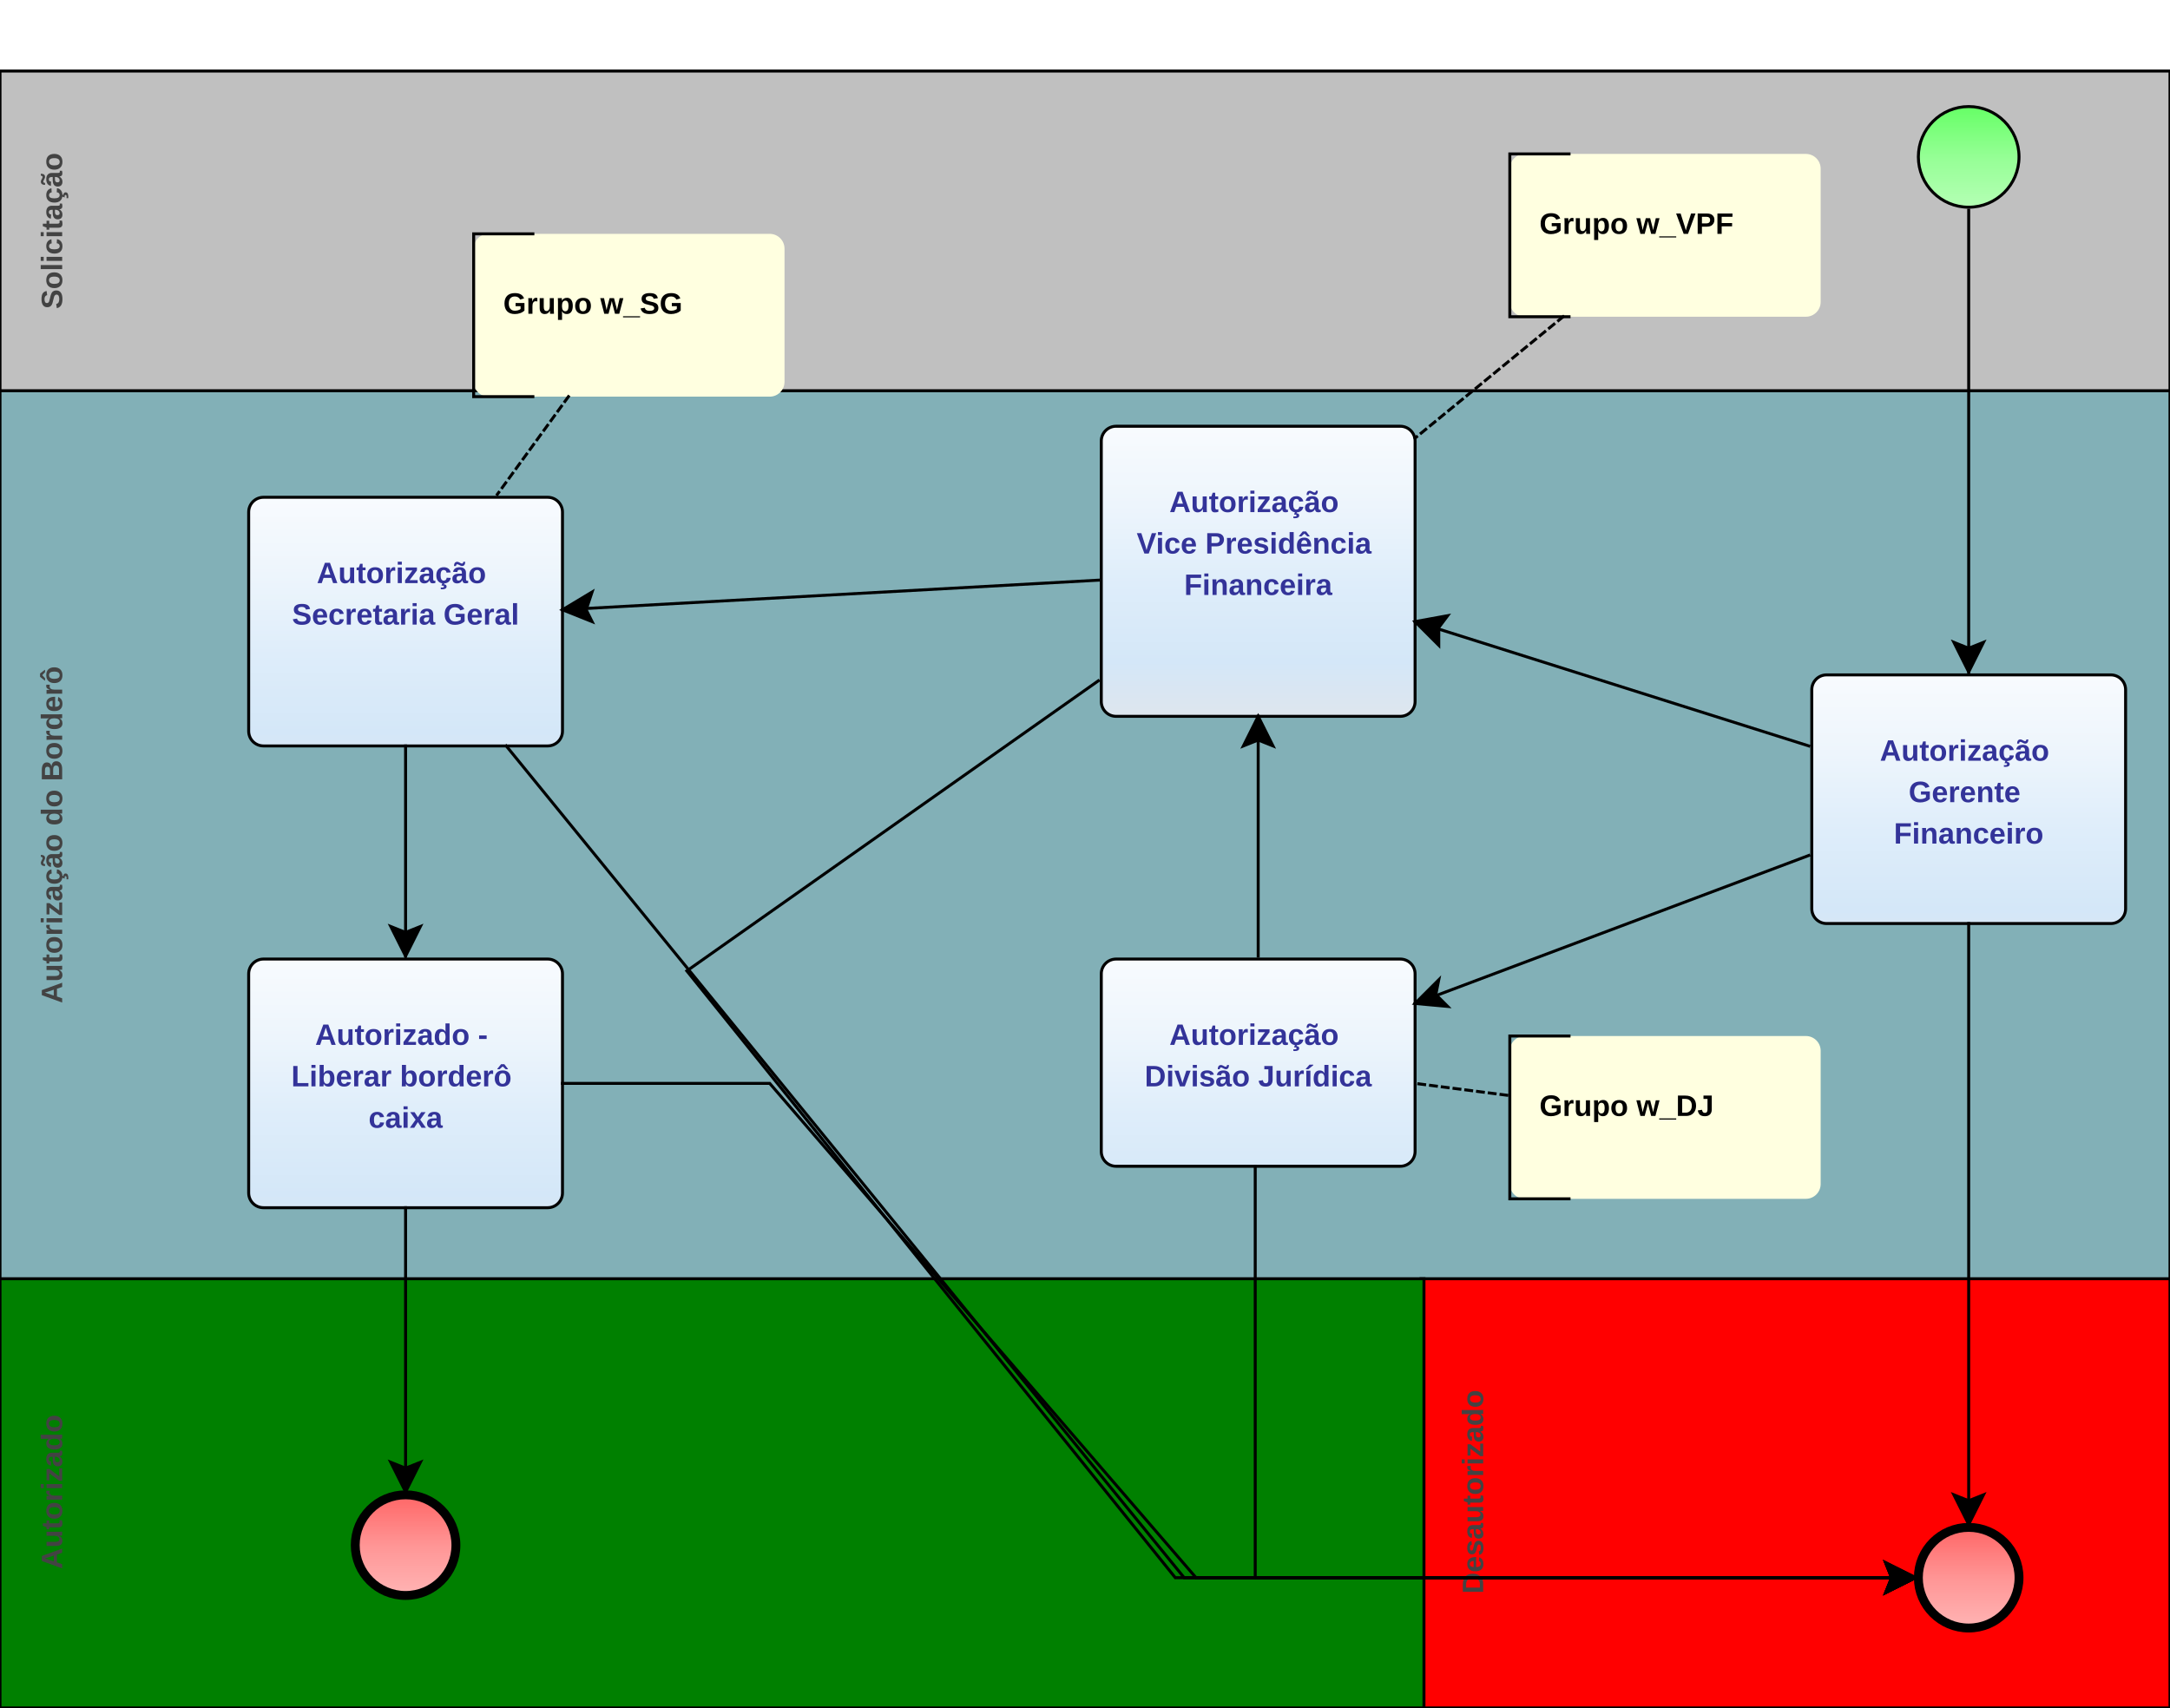
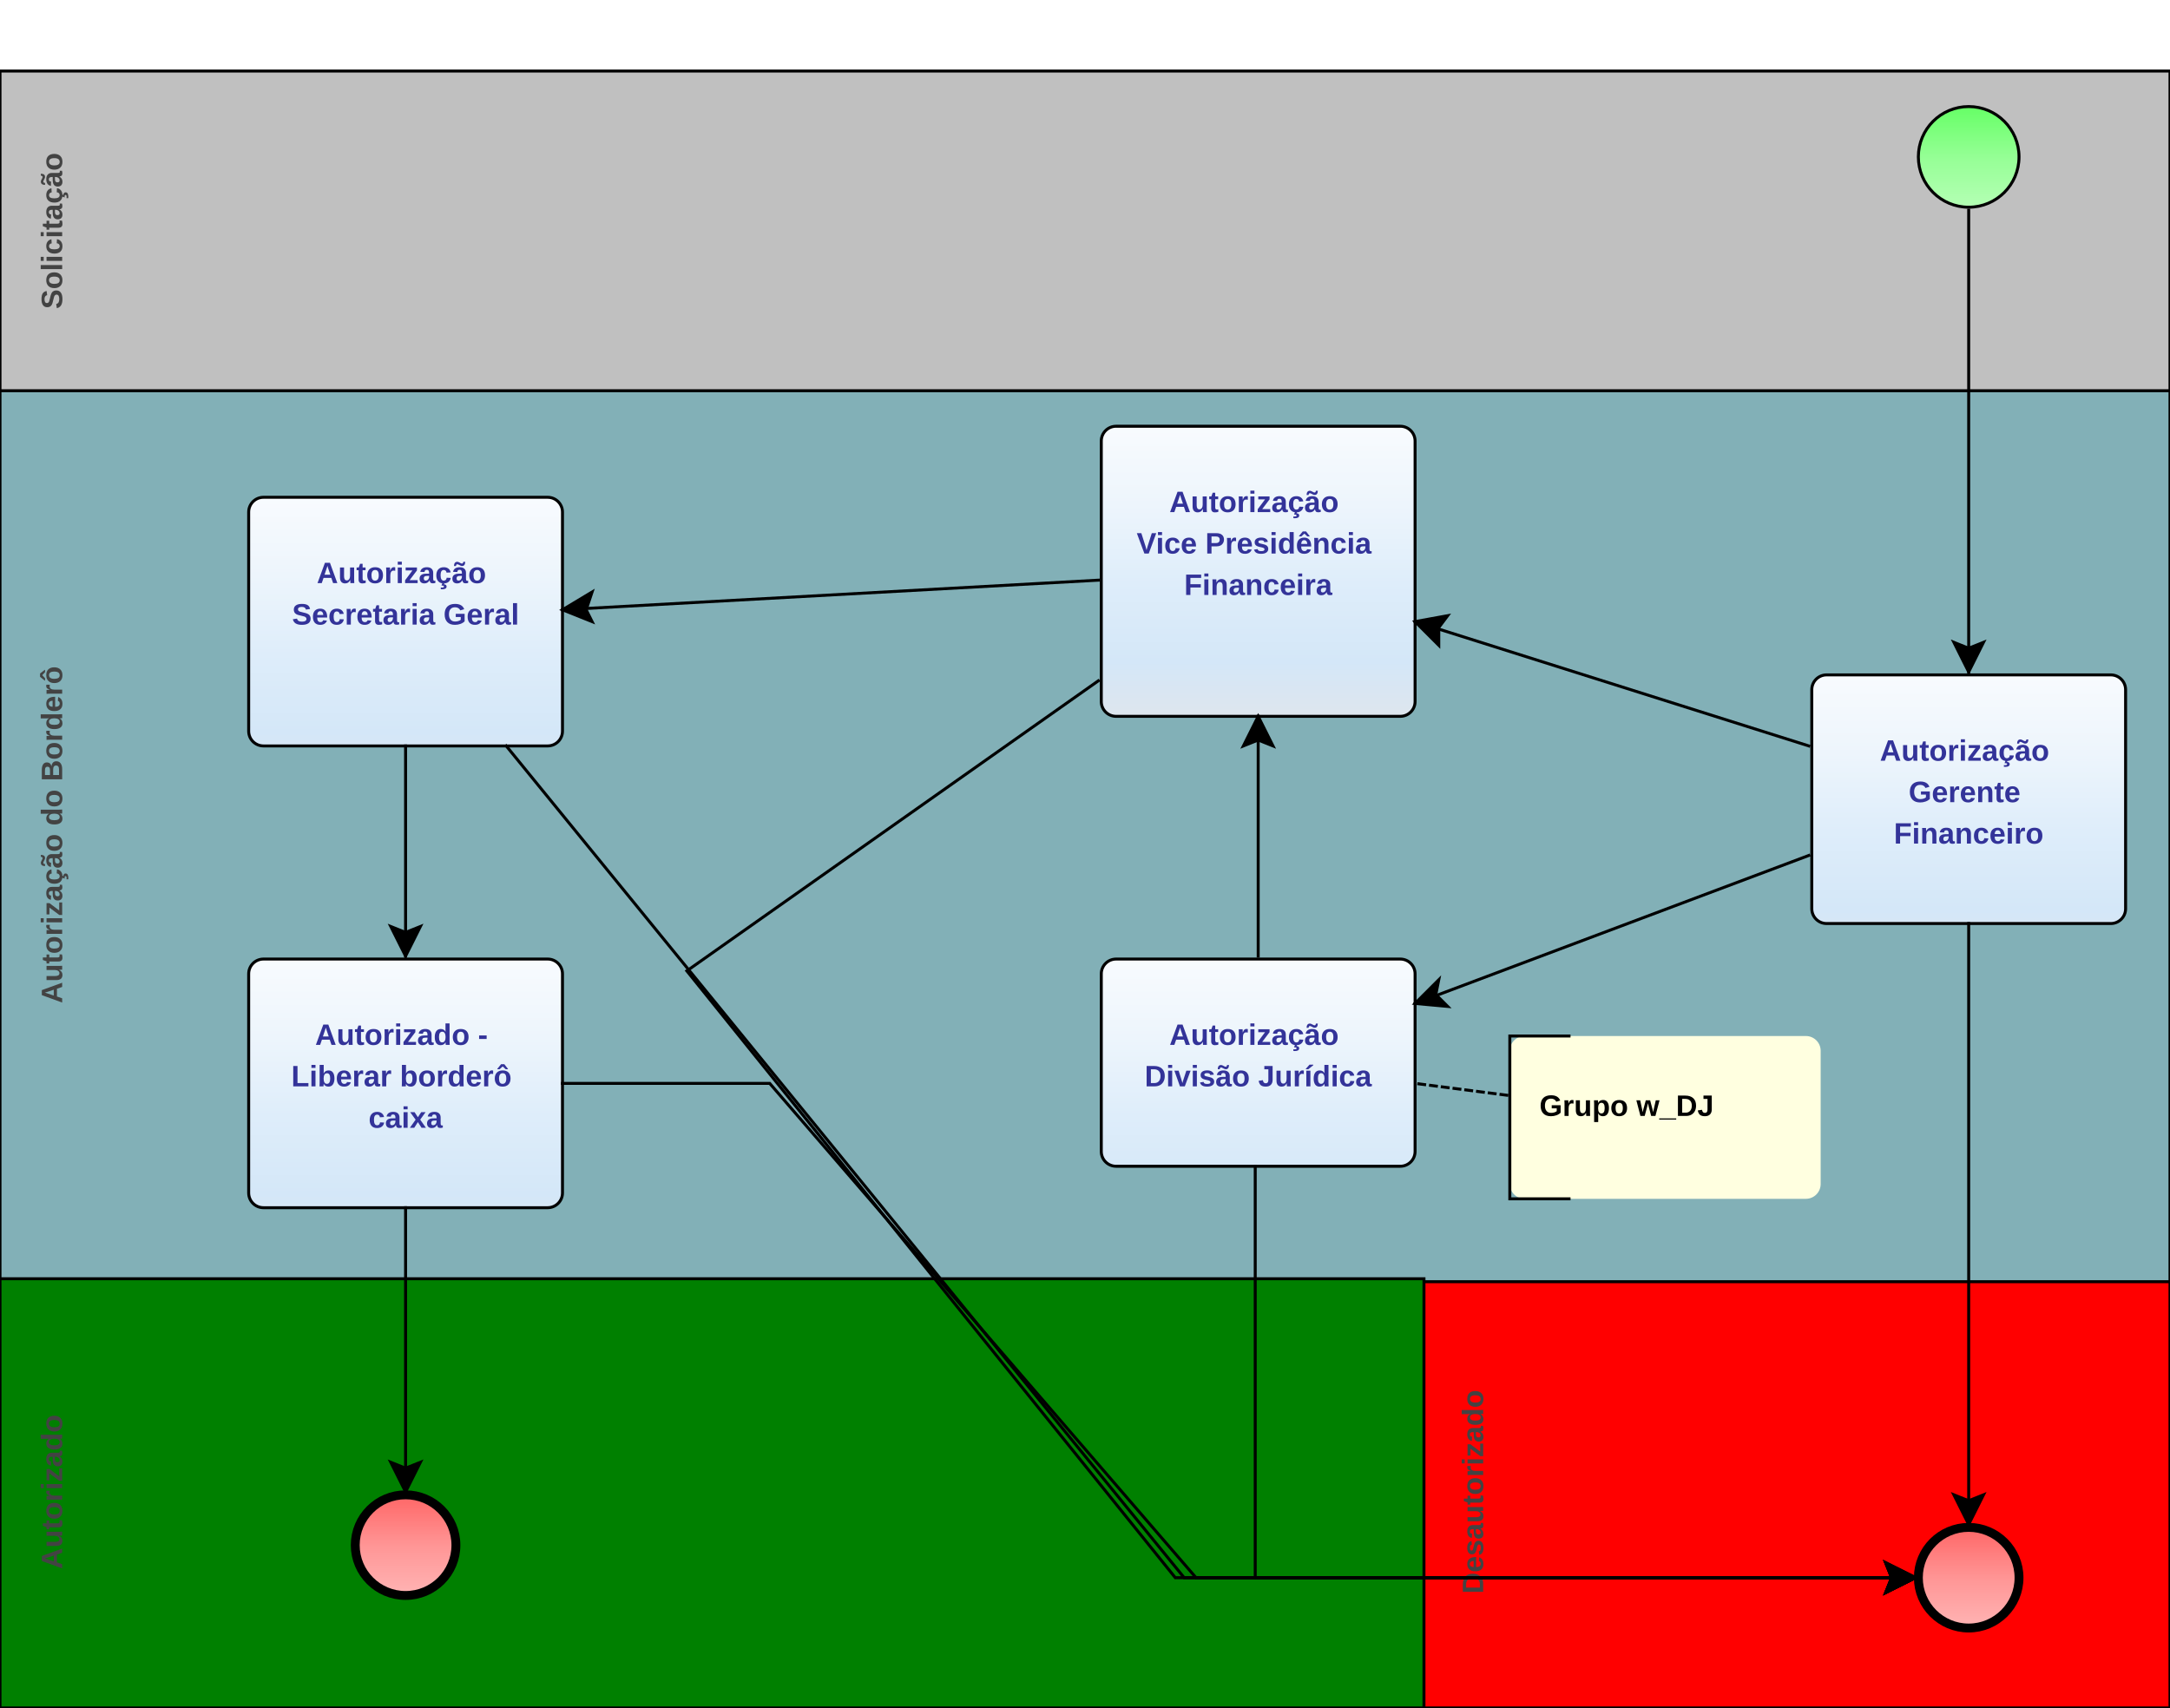
<svg xmlns="http://www.w3.org/2000/svg" xmlns:xlink="http://www.w3.org/1999/xlink" style="stroke-dasharray:none; shape-rendering:auto; font-family:'Arial'; text-rendering:auto; fill-opacity:1; color-interpolation:auto; color-rendering:auto; font-size:12; fill:black; stroke:black; image-rendering:auto; stroke-miterlimit:10; stroke-linecap:square; stroke-linejoin:miter; font-style:normal; stroke-width:1; stroke-dashoffset:0; font-weight:normal; stroke-opacity:1;" contentScriptType="text/ecmascript" preserveAspectRatio="xMidYMid meet" zoomAndPan="magnify" version="1.0" contentStyleType="text/css" xml:xlink="http://www.w3.org/1999/xlink" width="733" height="577">
+   <rect x="480" y="432" width="253" height="145" ry="0" rx="0" style="stroke:#000000; fill:#FF0000" />
+   <g componentSequence="2">
+     <text x="-504" y="487" transform="rotate(270)" text-anchor="middle" style="font-weight:bold;font-size:10px;stroke:none; fill:#434343">
+       <tspan dy="14" x="-504">Desautorizado</tspan>
+     </text>
+   </g>
  <rect x="0" y="24" width="733" height="109" ry="0" rx="0" style="stroke:#000000; fill:#C0C0C0" />
  <g componentSequence="4">
    <text x="-78" y="7" transform="rotate(270)" text-anchor="middle" style="font-weight:bold;font-size:10px;stroke:none; fill:#434343">
      <tspan dy="14" x="-78">Solicitação</tspan>
    </text>
  </g>
  <rect x="0" y="132" width="733" height="301" ry="0" rx="0" style="stroke:#000000; fill:#82B0B7" />
  <g componentSequence="3">
    <text x="-282" y="7" transform="rotate(270)" text-anchor="middle" style="font-weight:bold;font-size:10px;stroke:none; fill:#434343">
      <tspan dy="14" x="-282">Autorização do Borderô</tspan>
    </text>
  </g>
-   <rect x="480" y="432" width="253" height="145" ry="0" rx="0" style="stroke:#000000; fill:#FF0000" />
-   <g componentSequence="2">
-     <text x="-504" y="487" transform="rotate(270)" text-anchor="middle" style="font-weight:bold;font-size:10px;stroke:none; fill:#434343">
-       <tspan dy="14" x="-504">Desautorizado</tspan>
-     </text>
-   </g>
  <rect x="0" y="432" width="481" height="145" ry="0" rx="0" style="stroke:#000000; fill:#008000" />
  <g componentSequence="1">
    <text x="-504" y="7" transform="rotate(270)" text-anchor="middle" style="font-weight:bold;font-size:10px;stroke:none; fill:#434343">
      <tspan dy="14" x="-504">Autorizado</tspan>
    </text>
  </g>
  <g sequence="1">
-     <rect x="612" y="228" width="106" height="84" ry="5" rx="5" style="fill:url(#linearGradientF8FBFEEDF5FCDEEDFAD4E7F8E2E5E9_1671651472);" stroke="191970" />
+     <rect x="612" y="228" width="106" height="84" ry="5" rx="5" style="fill:url(#linearGradientF8FBFEEDF5FCDEEDFAD4E7F8E2E5E9_591215137);" stroke="191970" />
  </g>
  <g componentSequence="1">
    <text x="665" y="243" text-anchor="middle" style="font-weight:bold;font-size:10px;stroke:none; fill:#333399">
      <tspan dy="14" x="665">Autorização</tspan>
      <tspan dy="14" x="665">Gerente</tspan>
      <tspan dy="14" x="665">Financeiro</tspan>
    </text>
  </g>
  <g sequence="5">
-     <ellipse cx="665" cy="53" rx="17" ry="17" stroke-width="1" style="fill:url(#linearGradient66FF6696FF96B6FFB6_1835303572);" stroke="336633" />
+     <ellipse cx="665" cy="53" rx="17" ry="17" stroke-width="1" style="fill:url(#linearGradient66FF6696FF96B6FFB6_771407926);" stroke="336633" />
  </g>
  <g sequence="7">
-     <ellipse cx="137" cy="522" rx="17" ry="17" stroke-width="3" style="fill:url(#linearGradientFF6666FF9696FFB6B6_1767574496);" stroke="993333" />
+     <ellipse cx="137" cy="522" rx="17" ry="17" stroke-width="3" style="fill:url(#linearGradientFF6666FF9696FFB6B6_700797265);" stroke="993333" />
  </g>
  <g sequence="10">
-     <ellipse cx="665" cy="533" rx="17" ry="17" stroke-width="3" style="fill:url(#linearGradientFF6666FF9696FFB6B6_744065199);" stroke="993333" />
+     <ellipse cx="665" cy="533" rx="17" ry="17" stroke-width="3" style="fill:url(#linearGradientFF6666FF9696FFB6B6_1825032717);" stroke="993333" />
  </g>
  <g sequence="12">
-     <rect x="372" y="144" width="106" height="98" ry="5" rx="5" style="fill:url(#linearGradientF8FBFEEDF5FCDEEDFAD4E7F8E2E5E9_1409731156);" stroke="191970" />
+     <rect x="372" y="144" width="106" height="98" ry="5" rx="5" style="fill:url(#linearGradientF8FBFEEDF5FCDEEDFAD4E7F8E2E5E9_652282246);" stroke="191970" />
  </g>
  <g componentSequence="12">
    <text x="425" y="159" text-anchor="middle" style="font-weight:bold;font-size:10px;stroke:none; fill:#333399">
      <tspan dy="14" x="425">Autorização</tspan>
      <tspan dy="14" x="425">Vice Presidência</tspan>
      <tspan dy="14" x="425">Financeira</tspan>
    </text>
  </g>
  <g sequence="14">
-     <rect x="84" y="168" width="106" height="84" ry="5" rx="5" style="fill:url(#linearGradientF8FBFEEDF5FCDEEDFAD4E7F8E2E5E9_490701410);" stroke="191970" />
+     <rect x="84" y="168" width="106" height="84" ry="5" rx="5" style="fill:url(#linearGradientF8FBFEEDF5FCDEEDFAD4E7F8E2E5E9_1566672412);" stroke="191970" />
  </g>
  <g componentSequence="14">
    <text x="137" y="183" text-anchor="middle" style="font-weight:bold;font-size:10px;stroke:none; fill:#333399">
      <tspan dy="14" x="137">Autorização</tspan>
      <tspan dy="14" x="137">Secretaria Geral</tspan>
    </text>
  </g>
  <g sequence="22">
-     <rect x="372" y="324" width="106" height="70" ry="5" rx="5" style="fill:url(#linearGradientF8FBFEEDF5FCDEEDFAD4E7F8E2E5E9_747281966);" stroke="191970" />
+     <rect x="372" y="324" width="106" height="70" ry="5" rx="5" style="fill:url(#linearGradientF8FBFEEDF5FCDEEDFAD4E7F8E2E5E9_1588403000);" stroke="191970" />
  </g>
  <g componentSequence="22">
    <text x="425" y="339" text-anchor="middle" style="font-weight:bold;font-size:10px;stroke:none; fill:#333399">
      <tspan dy="14" x="425">Autorização</tspan>
      <tspan dy="14" x="425">Divisão Jurídica</tspan>
    </text>
  </g>
  <g sequence="29">
-     <rect x="84" y="324" width="106" height="84" ry="5" rx="5" style="fill:url(#linearGradientF8FBFEEDF5FCDEEDFAD4E7F8E2E5E9_1282832352);" stroke="191970" />
+     <rect x="84" y="324" width="106" height="84" ry="5" rx="5" style="fill:url(#linearGradientF8FBFEEDF5FCDEEDFAD4E7F8E2E5E9_216544578);" stroke="191970" />
  </g>
  <g componentSequence="29">
    <text x="137" y="339" text-anchor="middle" style="font-weight:bold;font-size:10px;stroke:none; fill:#333399">
      <tspan dy="14" x="137">Autorizado -</tspan>
      <tspan dy="14" x="137">Liberar borderô</tspan>
      <tspan dy="14" x="137">caixa</tspan>
    </text>
  </g>
-   <rect x="510" y="52" width="105" height="55" ry="5" rx="5" style="stroke:none; fill:#FFFFE0" />
-   <g componentSequence="32">
-     <text x="520" y="65" text-anchor="left" style="font-weight:bold;font-size:10px;stroke:none; fill:#000000">
-       <tspan dy="14" x="520">Grupo w_VPF</tspan>
-     </text>
-   </g>
-   <path style="fill:none; stroke-width:1; stroke:#000000;" d="M530.0 52.0 L510.0 52.0 L510.0 107.0 L530.0 107.0" />
  <rect x="510" y="350" width="105" height="55" ry="5" rx="5" style="stroke:none; fill:#FFFFE0" />
  <g componentSequence="34">
    <text x="520" y="363" text-anchor="left" style="font-weight:bold;font-size:10px;stroke:none; fill:#000000">
      <tspan dy="14" x="520">Grupo w_DJ</tspan>
    </text>
  </g>
  <path style="fill:none; stroke-width:1; stroke:#000000;" d="M530.0 350.0 L510.0 350.0 L510.0 405.0 L530.0 405.0" />
-   <rect x="160" y="79" width="105" height="55" ry="5" rx="5" style="stroke:none; fill:#FFFFE0" />
-   <g componentSequence="36">
-     <text x="170" y="92" text-anchor="left" style="font-weight:bold;font-size:10px;stroke:none; fill:#000000">
-       <tspan dy="14" x="170">Grupo w_SG</tspan>
-     </text>
-   </g>
-   <path style="fill:none; stroke-width:1; stroke:#000000;" d="M180.0 79.0 L160.0 79.0 L160.0 134.0 L180.0 134.0" />
  <g componentSequence="9">
    <text x="675" y="149" style="font-size:10px;font-weight:none;stroke:none; fill:#333399" text-anchor="left" />
  </g>
  <g componentSequence="15">
    <text x="291" y="201" style="font-size:10px;font-weight:none;stroke:none; fill:#333399" text-anchor="left" />
  </g>
  <g componentSequence="16">
    <text x="350" y="462" style="font-size:10px;font-weight:none;stroke:none; fill:#333399" text-anchor="left" />
  </g>
  <g componentSequence="25">
    <text x="555" y="231" style="font-size:10px;font-weight:none;stroke:none; fill:#333399" text-anchor="left" />
  </g>
  <g componentSequence="26">
    <text x="555" y="314" style="font-size:10px;font-weight:none;stroke:none; fill:#333399" text-anchor="left" />
  </g>
  <g componentSequence="27">
    <text x="476" y="533" style="font-size:10px;font-weight:none;stroke:none; fill:#333399" text-anchor="left" />
  </g>
  <g componentSequence="28">
    <text x="435" y="283" style="font-size:10px;font-weight:none;stroke:none; fill:#333399" text-anchor="left" />
  </g>
  <g componentSequence="30">
    <text x="147" y="456" style="font-size:10px;font-weight:none;stroke:none; fill:#333399" text-anchor="left" />
  </g>
  <g componentSequence="31">
    <text x="147" y="288" style="font-size:10px;font-weight:none;stroke:none; fill:#333399" text-anchor="left" />
  </g>
  <g componentSequence="42">
    <text x="398" y="515" style="font-size:10px;font-weight:none;stroke:none; fill:#333399" text-anchor="left" />
  </g>
  <g componentSequence="43">
    <text x="675" y="414" style="font-size:10px;font-weight:none;stroke:none; fill:#333399" text-anchor="left" />
  </g>
  <g componentSequence="44">
    <text x="374" y="488" style="font-size:10px;font-weight:none;stroke:none; fill:#333399" text-anchor="left" />
  </g>
-   <g componentSequence="33">
-     <text x="513" y="128" style="font-size:10px;font-weight:none;stroke:none; fill:#333399" text-anchor="left" />
-   </g>
  <g componentSequence="35">
    <text x="504" y="368" style="font-size:10px;font-weight:none;stroke:none; fill:#333399" text-anchor="left" />
-   </g>
-   <g componentSequence="37">
-     <text x="190" y="151" style="font-size:10px;font-weight:none;stroke:none; fill:#333399" text-anchor="left" />
  </g>
  <path style="fill:none; stroke:#000000;stroke-width:1" d="M611.0 252.0 L478.0 210.0" />
  <polygon style="fill:#000000; stroke:#000000;" points=" 486 218 478 210 489 208 486 212" />
  <path style="fill:none; stroke:#000000;stroke-width:1" d="M611.0 289.0 L478.0 339.0" />
  <polygon style="fill:#000000; stroke:#000000;" points=" 489 340 478 339 486 331 485 336" />
  <path style="fill:none; stroke:#000000;stroke-width:1" d="M665.0 312.0 L665.0 515.0" />
  <polygon style="fill:#000000; stroke:#000000;" points=" 670 505 665 515 660 505 665 507" />
  <path style="fill:none; stroke:#000000;stroke-width:1" d="M665.0 71.0 L665.0 227.0" />
  <polygon style="fill:#000000; stroke:#000000;" points=" 670 217 665 227 660 217 665 219" />
  <path style="fill:none; stroke:#000000;stroke-width:1" d="M137.0 408.0 L137.0 504.0" />
  <polygon style="fill:#000000; stroke:#000000;" points=" 142 494 137 504 132 494 137 496" />
  <path style="fill:none; stroke:#000000;stroke-width:1" d="M371.0 230.0 L232.0 328.0 L397.0 533.0 L647.0 533.0" />
  <polygon style="fill:#000000; stroke:#000000;" points=" 637 528 647 533 637 538 639 533" />
  <path style="fill:none; stroke:#000000;stroke-width:1" d="M424.0 394.0 L424.0 533.0 L475.0 533.0 L647.0 533.0" />
  <polygon style="fill:#000000; stroke:#000000;" points=" 637 528 647 533 637 538 639 533" />
  <path style="fill:none; stroke:#000000;stroke-width:1" d="M190.0 366.0 L260.0 366.0 L404.0 533.0 L647.0 533.0" />
  <polygon style="fill:#000000; stroke:#000000;" points=" 637 528 647 533 637 538 639 533" />
  <path style="fill:none; stroke:#000000;stroke-width:1" d="M171.0 252.0 L400.0 533.0 L647.0 533.0" />
  <polygon style="fill:#000000; stroke:#000000;" points=" 637 528 647 533 637 538 639 533" />
  <path style="fill:none; stroke:#000000;stroke-width:1" d="M371.0 196.0 L190.0 206.0" />
  <polygon style="fill:#000000; stroke:#000000;" points=" 200 210 190 206 200 200 198 206" />
  <path style="fill:none; stroke:#000000;stroke-width:1" d="M425.0 323.0 L425.0 242.0" />
  <polygon style="fill:#000000; stroke:#000000;" points=" 420 252 425 242 430 252 425 250" />
-   <path style="fill:none; stroke:#000000;stroke-dasharray:2" d="M528.0 107.0 L478.0 148.0" />
  <path style="fill:none; stroke:#000000;stroke-width:1" d="M137.0 252.0 L137.0 323.0" />
  <polygon style="fill:#000000; stroke:#000000;" points=" 142 313 137 323 132 313 137 315" />
-   <path style="fill:none; stroke:#000000;stroke-dasharray:2" d="M192.0 134.0 L168.0 167.0" />
  <path style="fill:none; stroke:#000000;stroke-dasharray:2" d="M509.0 370.0 L478.0 366.0" />
  <defs>
-     <linearGradient xlink:href="#linearGradientF8FBFEEDF5FCDEEDFAD4E7F8E2E5E9" id="linearGradientF8FBFEEDF5FCDEEDFAD4E7F8E2E5E9_1671651472" x1="0" y1="228.0" x2="0" y2="334.0" gradientUnits="userSpaceOnUse" xlink:type="simple" xlink:actuate="onLoad" xlink:show="other" />
+     <linearGradient xlink:href="#linearGradientF8FBFEEDF5FCDEEDFAD4E7F8E2E5E9" id="linearGradientF8FBFEEDF5FCDEEDFAD4E7F8E2E5E9_591215137" x1="0" y1="228.0" x2="0" y2="334.0" gradientUnits="userSpaceOnUse" xlink:type="simple" xlink:actuate="onLoad" xlink:show="other" />
    <linearGradient id="linearGradientF8FBFEEDF5FCDEEDFAD4E7F8E2E5E9">
      <stop style="stop-color:#F8FBFE;stop-opacity:1;" offset="0.0" id="stopF8FBFE" />
      <stop style="stop-color:#EDF5FC;stop-opacity:1;" offset="0.25" id="stopEDF5FC" />
      <stop style="stop-color:#DEEDFA;stop-opacity:1;" offset="0.5" id="stopDEEDFA" />
      <stop style="stop-color:#D4E7F8;stop-opacity:1;" offset="0.75" id="stopD4E7F8" />
      <stop style="stop-color:#E2E5E9;stop-opacity:1;" offset="1.0" id="stopE2E5E9" />
    </linearGradient>
-     <linearGradient xlink:href="#linearGradient66FF6696FF96B6FFB6" id="linearGradient66FF6696FF96B6FFB6_1835303572" x1="0" y1="36.0" x2="0" y2="71.0" gradientUnits="userSpaceOnUse" xlink:type="simple" xlink:actuate="onLoad" xlink:show="other" />
+     <linearGradient xlink:href="#linearGradient66FF6696FF96B6FFB6" id="linearGradient66FF6696FF96B6FFB6_771407926" x1="0" y1="36.0" x2="0" y2="71.0" gradientUnits="userSpaceOnUse" xlink:type="simple" xlink:actuate="onLoad" xlink:show="other" />
    <linearGradient id="linearGradient66FF6696FF96B6FFB6">
      <stop style="stop-color:#66FF66;stop-opacity:1;" offset="0.0" id="stop66FF66" />
      <stop style="stop-color:#96FF96;stop-opacity:1;" offset="0.5" id="stop96FF96" />
      <stop style="stop-color:#B6FFB6;stop-opacity:1;" offset="1.0" id="stopB6FFB6" />
    </linearGradient>
-     <linearGradient xlink:href="#linearGradientFF6666FF9696FFB6B6" id="linearGradientFF6666FF9696FFB6B6_1767574496" x1="0" y1="505.0" x2="0" y2="540.0" gradientUnits="userSpaceOnUse" xlink:type="simple" xlink:actuate="onLoad" xlink:show="other" />
+     <linearGradient xlink:href="#linearGradientFF6666FF9696FFB6B6" id="linearGradientFF6666FF9696FFB6B6_700797265" x1="0" y1="505.0" x2="0" y2="540.0" gradientUnits="userSpaceOnUse" xlink:type="simple" xlink:actuate="onLoad" xlink:show="other" />
    <linearGradient id="linearGradientFF6666FF9696FFB6B6">
      <stop style="stop-color:#FF6666;stop-opacity:1;" offset="0.0" id="stopFF6666" />
      <stop style="stop-color:#FF9696;stop-opacity:1;" offset="0.5" id="stopFF9696" />
      <stop style="stop-color:#FFB6B6;stop-opacity:1;" offset="1.0" id="stopFFB6B6" />
    </linearGradient>
-     <linearGradient xlink:href="#linearGradientFF6666FF9696FFB6B6" id="linearGradientFF6666FF9696FFB6B6_744065199" x1="0" y1="516.0" x2="0" y2="551.0" gradientUnits="userSpaceOnUse" xlink:type="simple" xlink:actuate="onLoad" xlink:show="other" />
-     <linearGradient xlink:href="#linearGradientF8FBFEEDF5FCDEEDFAD4E7F8E2E5E9" id="linearGradientF8FBFEEDF5FCDEEDFAD4E7F8E2E5E9_1409731156" x1="0" y1="144.0" x2="0" y2="250.0" gradientUnits="userSpaceOnUse" xlink:type="simple" xlink:actuate="onLoad" xlink:show="other" />
-     <linearGradient xlink:href="#linearGradientF8FBFEEDF5FCDEEDFAD4E7F8E2E5E9" id="linearGradientF8FBFEEDF5FCDEEDFAD4E7F8E2E5E9_490701410" x1="0" y1="168.0" x2="0" y2="274.0" gradientUnits="userSpaceOnUse" xlink:type="simple" xlink:actuate="onLoad" xlink:show="other" />
-     <linearGradient xlink:href="#linearGradientF8FBFEEDF5FCDEEDFAD4E7F8E2E5E9" id="linearGradientF8FBFEEDF5FCDEEDFAD4E7F8E2E5E9_747281966" x1="0" y1="324.0" x2="0" y2="430.0" gradientUnits="userSpaceOnUse" xlink:type="simple" xlink:actuate="onLoad" xlink:show="other" />
-     <linearGradient xlink:href="#linearGradientF8FBFEEDF5FCDEEDFAD4E7F8E2E5E9" id="linearGradientF8FBFEEDF5FCDEEDFAD4E7F8E2E5E9_1282832352" x1="0" y1="324.0" x2="0" y2="430.0" gradientUnits="userSpaceOnUse" xlink:type="simple" xlink:actuate="onLoad" xlink:show="other" />
+     <linearGradient xlink:href="#linearGradientFF6666FF9696FFB6B6" id="linearGradientFF6666FF9696FFB6B6_1825032717" x1="0" y1="516.0" x2="0" y2="551.0" gradientUnits="userSpaceOnUse" xlink:type="simple" xlink:actuate="onLoad" xlink:show="other" />
+     <linearGradient xlink:href="#linearGradientF8FBFEEDF5FCDEEDFAD4E7F8E2E5E9" id="linearGradientF8FBFEEDF5FCDEEDFAD4E7F8E2E5E9_652282246" x1="0" y1="144.0" x2="0" y2="250.0" gradientUnits="userSpaceOnUse" xlink:type="simple" xlink:actuate="onLoad" xlink:show="other" />
+     <linearGradient xlink:href="#linearGradientF8FBFEEDF5FCDEEDFAD4E7F8E2E5E9" id="linearGradientF8FBFEEDF5FCDEEDFAD4E7F8E2E5E9_1566672412" x1="0" y1="168.0" x2="0" y2="274.0" gradientUnits="userSpaceOnUse" xlink:type="simple" xlink:actuate="onLoad" xlink:show="other" />
+     <linearGradient xlink:href="#linearGradientF8FBFEEDF5FCDEEDFAD4E7F8E2E5E9" id="linearGradientF8FBFEEDF5FCDEEDFAD4E7F8E2E5E9_1588403000" x1="0" y1="324.0" x2="0" y2="430.0" gradientUnits="userSpaceOnUse" xlink:type="simple" xlink:actuate="onLoad" xlink:show="other" />
+     <linearGradient xlink:href="#linearGradientF8FBFEEDF5FCDEEDFAD4E7F8E2E5E9" id="linearGradientF8FBFEEDF5FCDEEDFAD4E7F8E2E5E9_216544578" x1="0" y1="324.0" x2="0" y2="430.0" gradientUnits="userSpaceOnUse" xlink:type="simple" xlink:actuate="onLoad" xlink:show="other" />
  </defs>
</svg>
